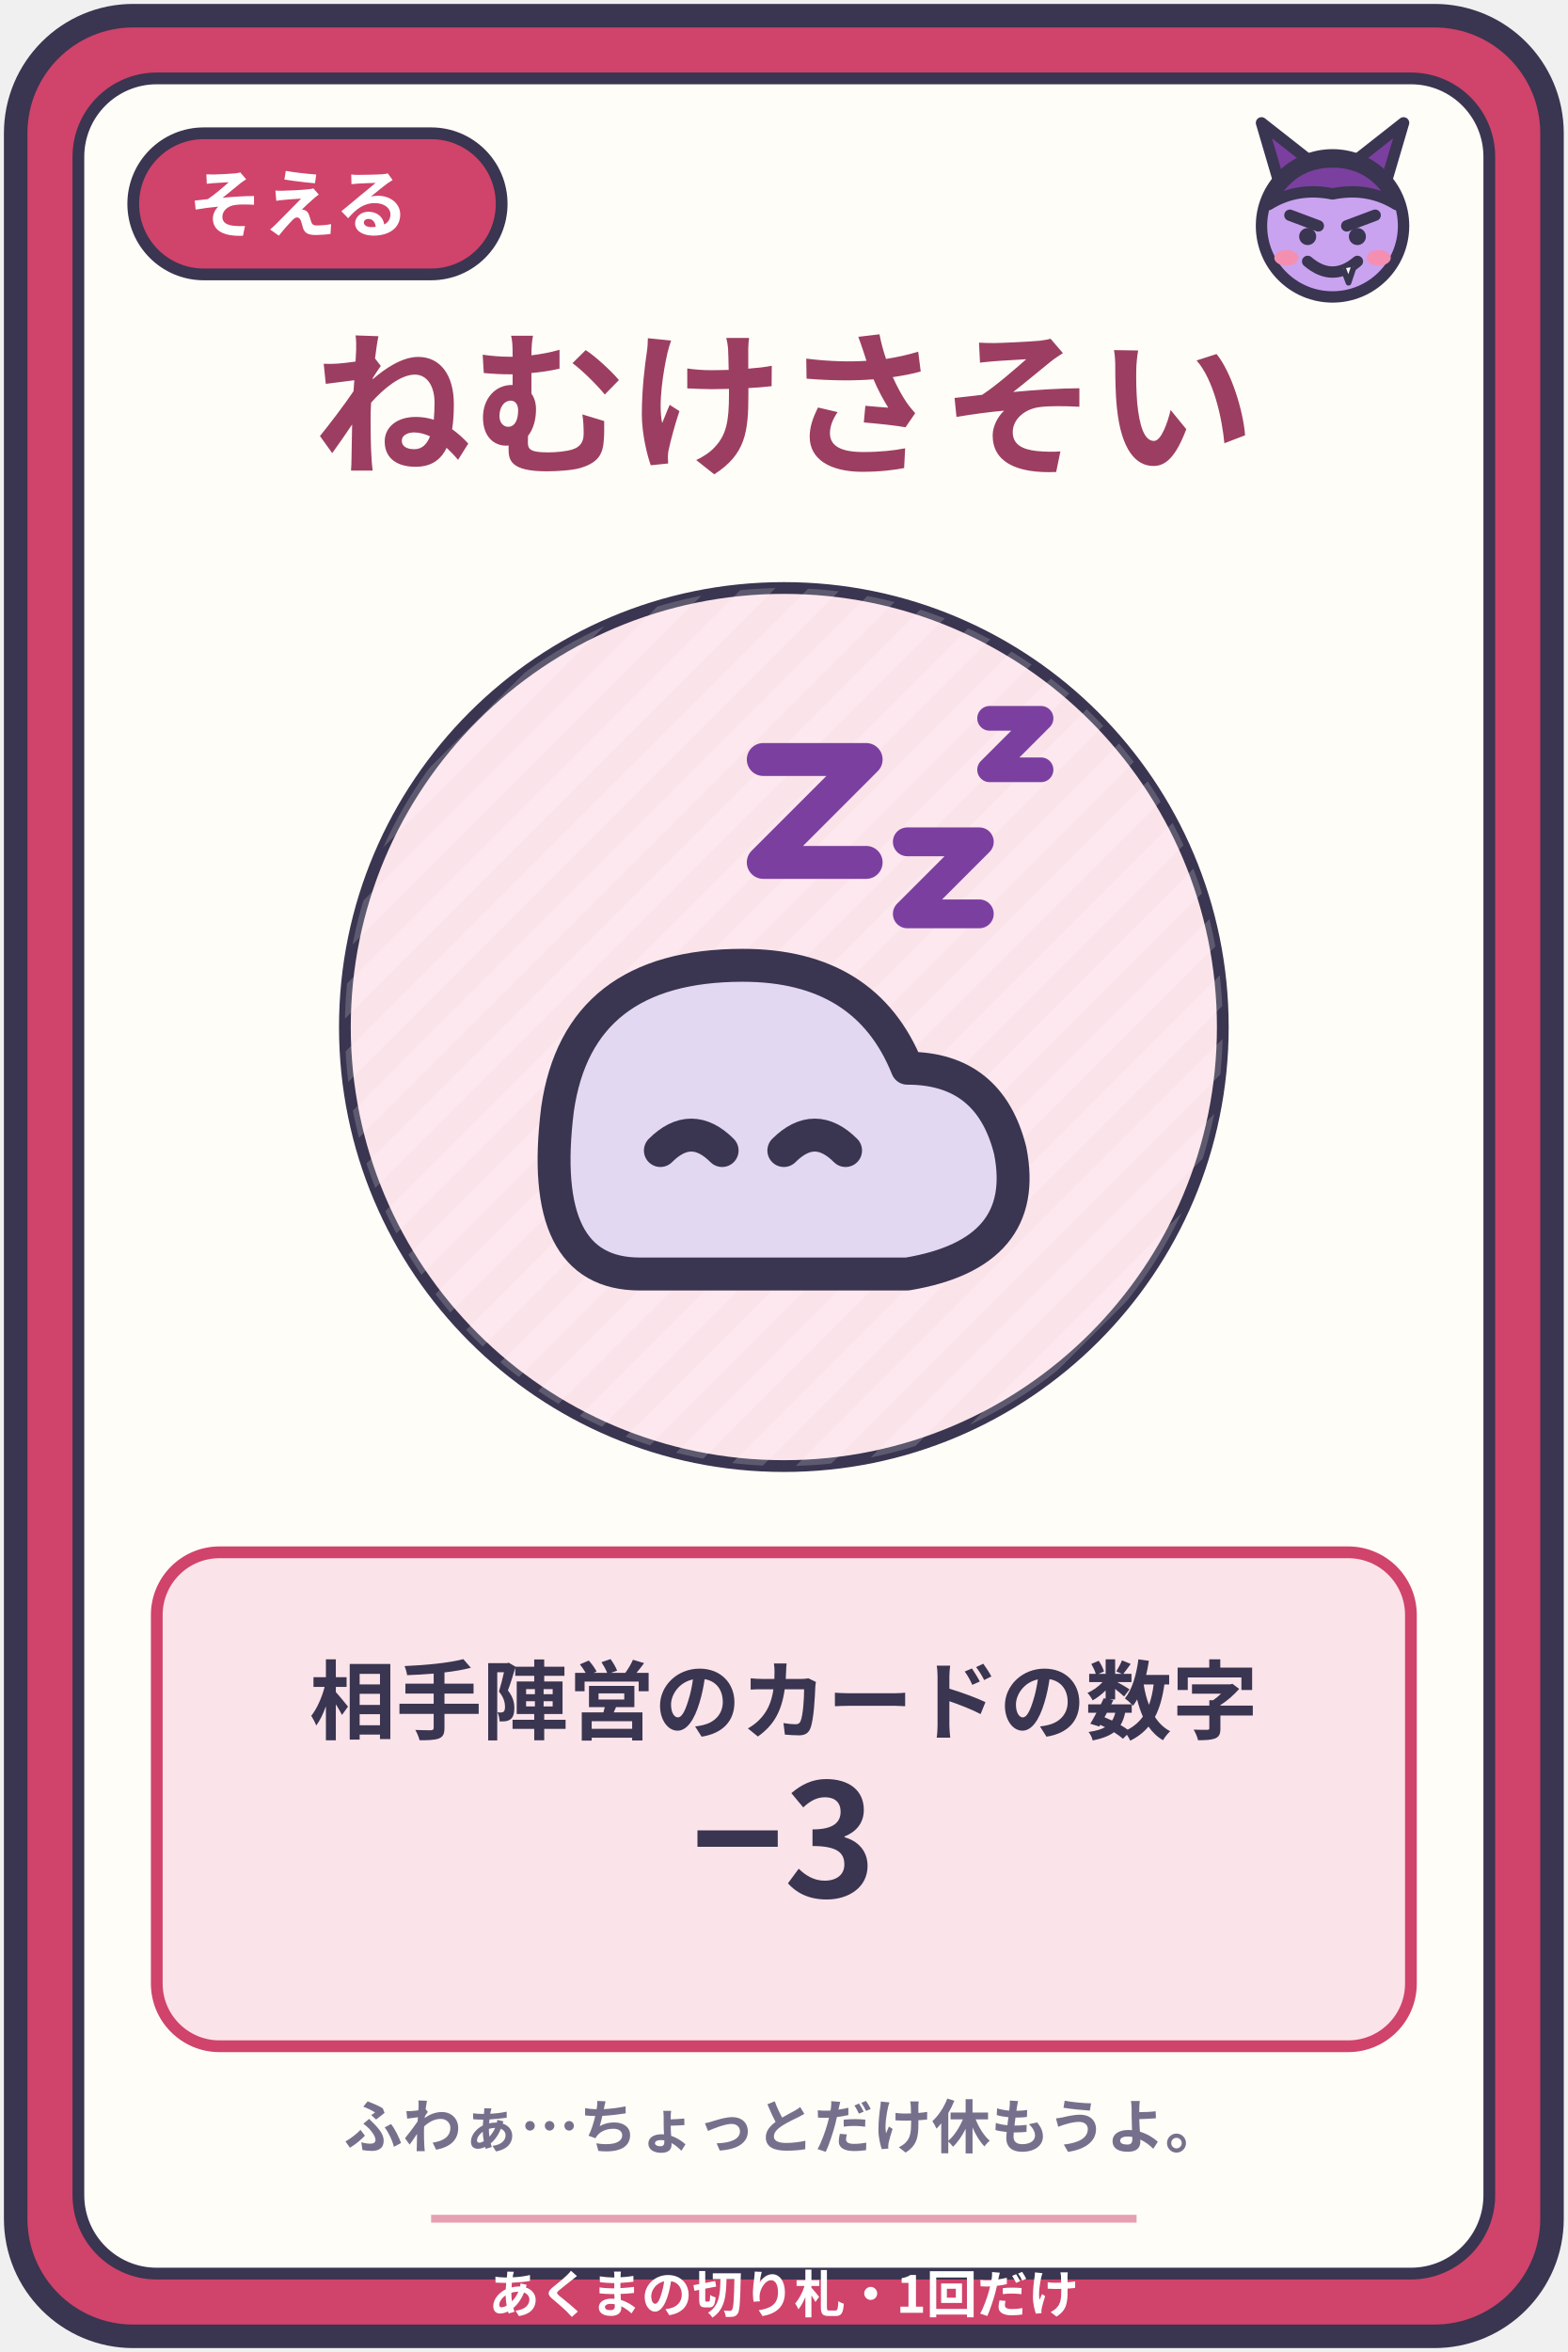
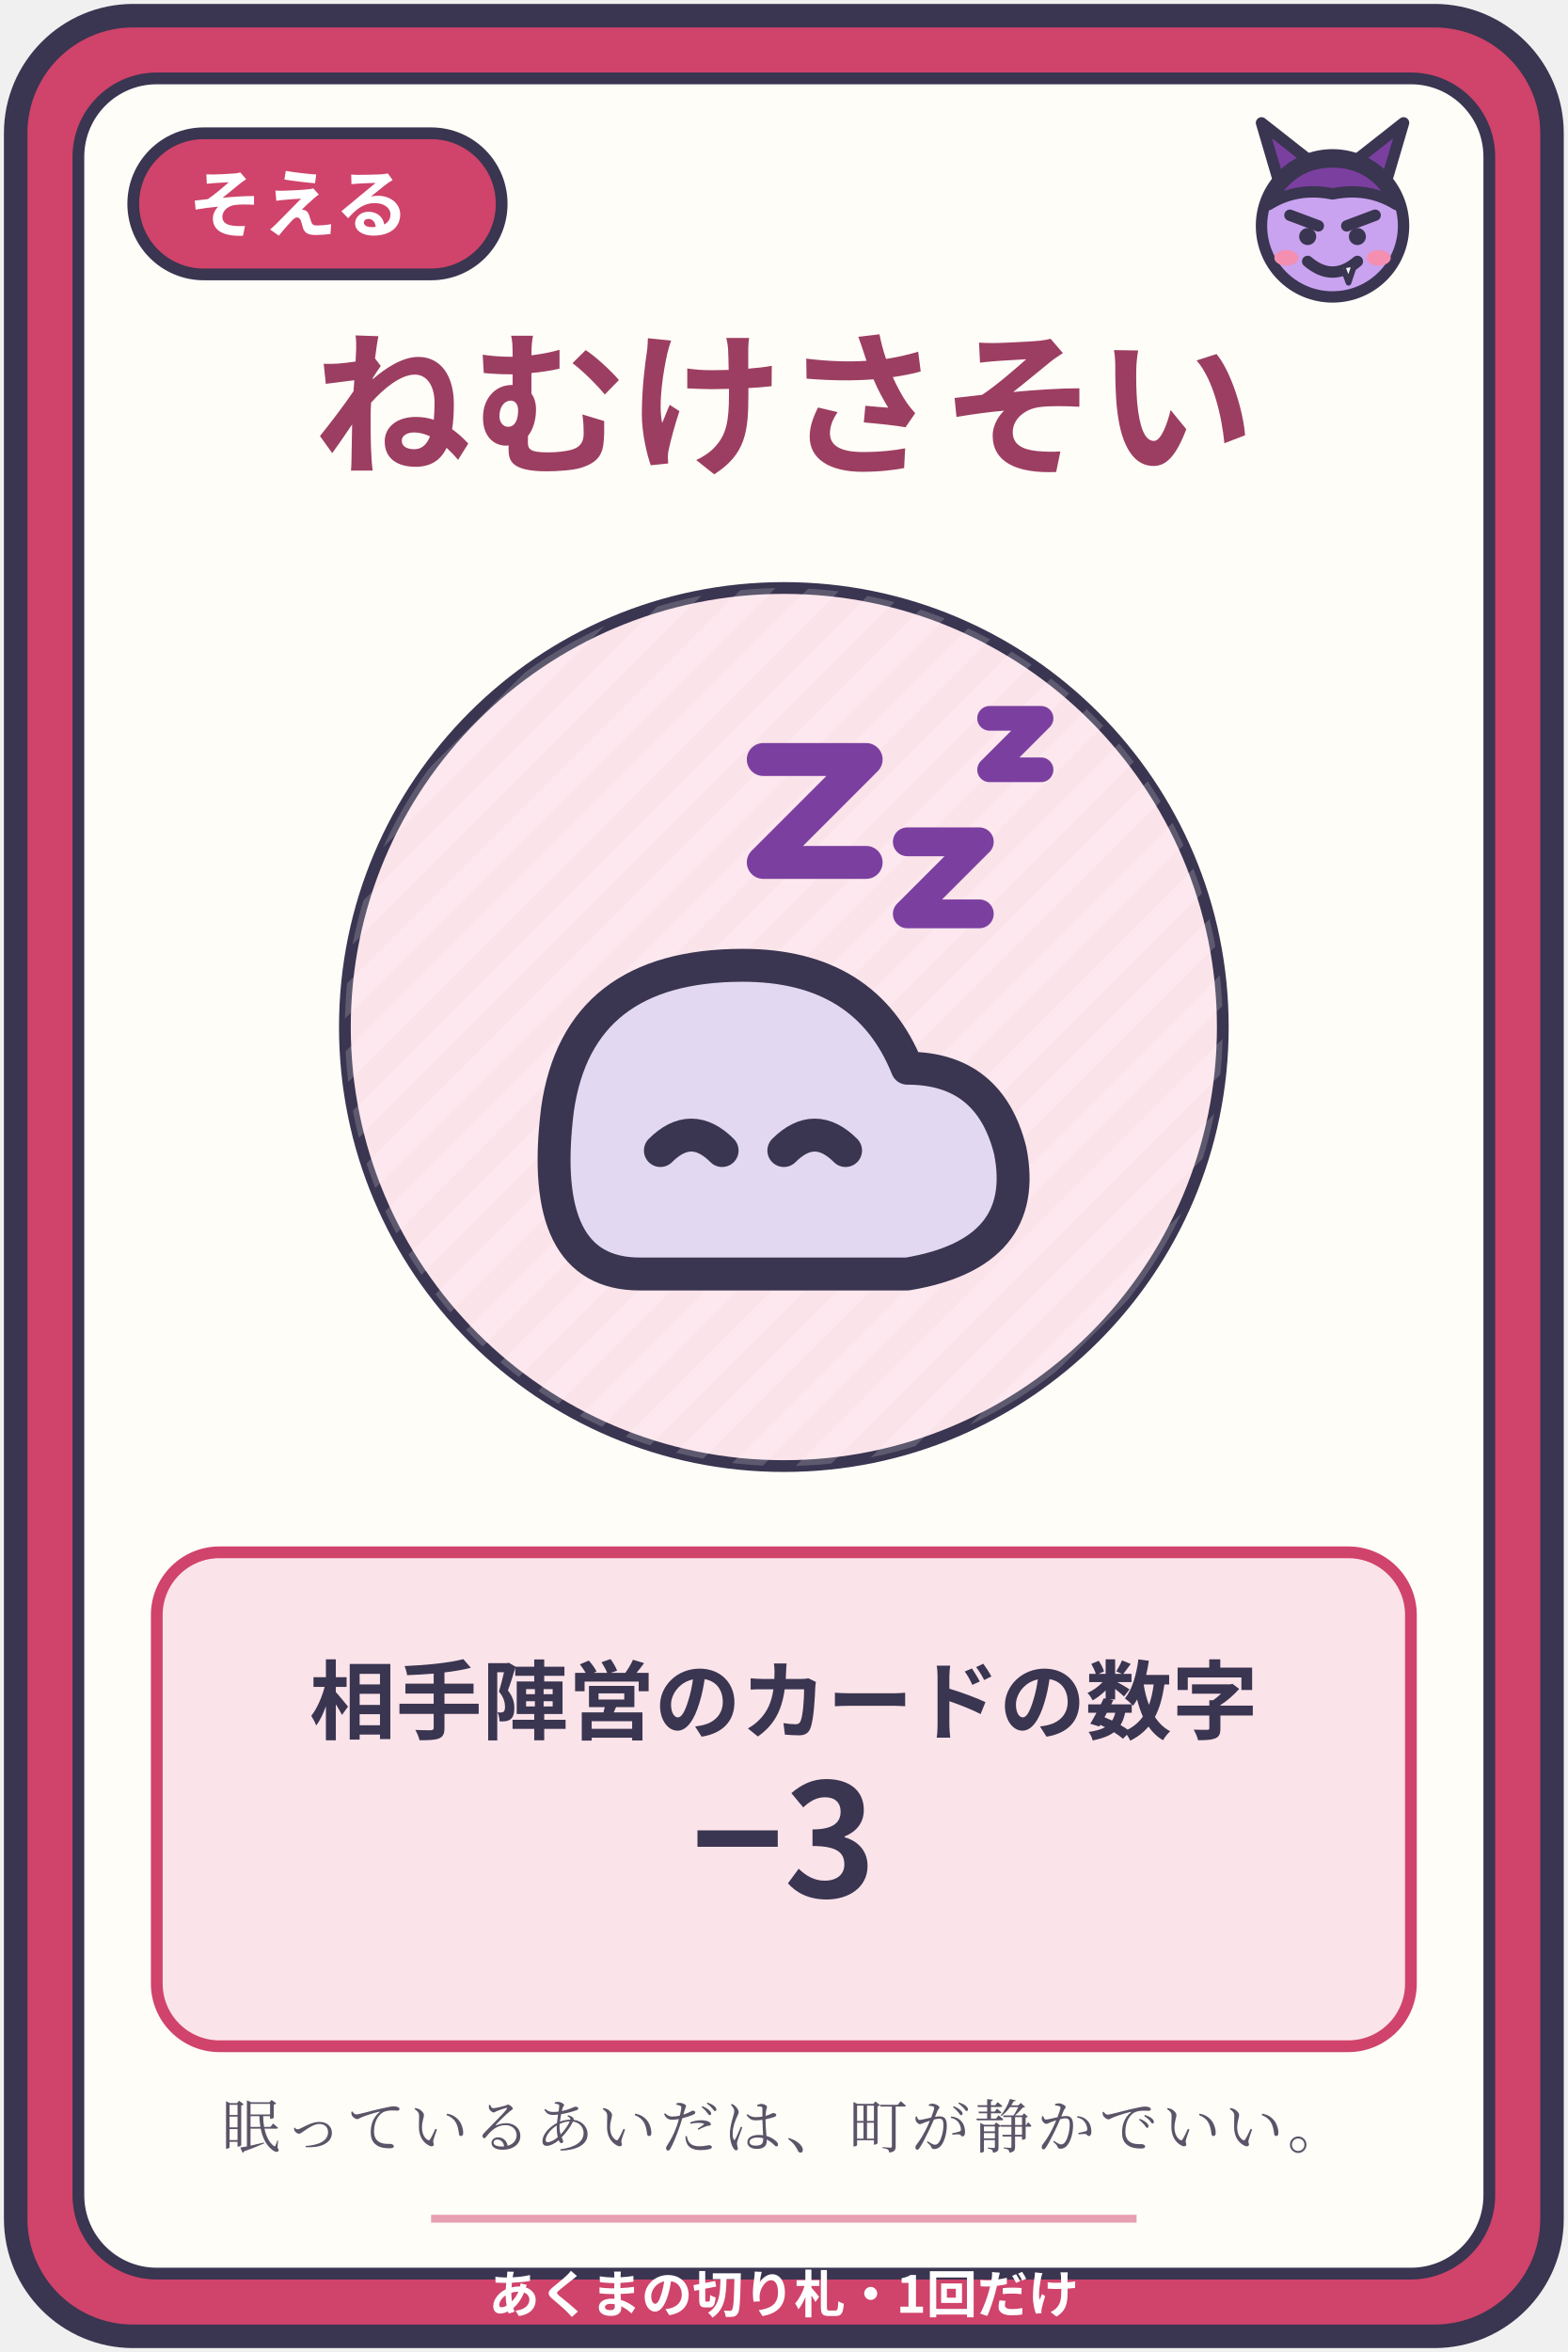
<svg xmlns="http://www.w3.org/2000/svg" width="400" height="600" viewBox="0 0 400 600" font-family="'Noto Sans CJK JP','Hiragino Sans','Yu Gothic','Meiryo',sans-serif">
  <defs>
    <filter id="shadow" x="-20%" y="-20%" width="140%" height="150%">
      <feDropShadow dx="0" dy="5" stdDeviation="3" flood-color="#5A4A2A" flood-opacity="0.22" />
    </filter>
    <filter id="soft" x="-20%" y="-20%" width="140%" height="140%">
      <feDropShadow dx="0" dy="3" stdDeviation="5" flood-color="#5A4A2A" flood-opacity="0.12" />
    </filter>
    <pattern id="dots" width="26" height="26" patternUnits="userSpaceOnUse">
      <circle cx="4" cy="4" r="1.5" fill="#EADFC8" />
    </pattern>
    <pattern id="stripeA" width="12" height="12" patternUnits="userSpaceOnUse" patternTransform="rotate(45)">
      <rect width="6" height="12" fill="#FFFFFF" opacity="0.35" />
    </pattern>
    <pattern id="cardback" width="14" height="14" patternUnits="userSpaceOnUse" patternTransform="rotate(45)">
      <rect width="14" height="14" fill="#EFE7F8" />
      <rect width="7" height="7" fill="#E3D8F2" />
    </pattern>
    <linearGradient id="sky" x1="0" y1="0" x2="0" y2="1">
      <stop offset="0" stop-color="#FDF7EC" />
      <stop offset="1" stop-color="#F7EEDC" />
    </linearGradient>
  </defs>
  <rect x="4" y="4" width="392" height="592" rx="30" fill="#D0436A" stroke="#3A3550" stroke-width="6" />
  <rect x="20" y="20" width="360" height="560" rx="20" fill="#FFFDF8" stroke="#3A3550" stroke-width="3" />
  <rect x="34" y="34" width="94" height="36" rx="18" fill="#D0436A" stroke="#3A3550" stroke-width="3" />
  <text x="48.0" y="59.0" font-size="19" font-weight="900" fill="#FFFFFF" text-anchor="start">そえる</text>
  <g transform="translate(311.0,25.0) scale(0.9062)">
    <path d="M17 24 L12 7 L26 18 Z" fill="#7B3FA0" stroke="#3A3550" stroke-width="3.2" stroke-linejoin="round" stroke-linecap="round" />
    <path d="M47 24 L52 7 L38 18 Z" fill="#7B3FA0" stroke="#3A3550" stroke-width="3.2" stroke-linejoin="round" stroke-linecap="round" />
    <circle cx="32" cy="36" r="20" fill="#C9A3F0" stroke="#3A3550" stroke-width="3.2" stroke-linejoin="round" stroke-linecap="round" />
    <path d="M14 30 Q20 18 32 18 Q44 18 50 30 Q42 25 32 27 Q22 25 14 30 Z" fill="#7B3FA0" stroke="#3A3550" stroke-width="3.2" stroke-linejoin="round" stroke-linecap="round" />
    <path d="M20 33 L28 36 M44 33 L36 36" stroke="#3A3550" stroke-width="3.2" stroke-linejoin="round" stroke-linecap="round" fill="none" />
    <circle cx="25" cy="39" r="2.4" fill="#3A3550" />
    <circle cx="39" cy="39" r="2.4" fill="#3A3550" />
    <ellipse cx="19" cy="45" rx="3.4" ry="2.2" fill="#F48FB1" />
    <ellipse cx="45" cy="45" rx="3.4" ry="2.2" fill="#F48FB1" />
    <path d="M25 46 Q32 52 39 46" fill="none" stroke="#3A3550" stroke-width="3.2" stroke-linejoin="round" stroke-linecap="round" />
    <path d="M35 48 L36.5 52 L38 47.5" fill="#FFFFFF" stroke="#3A3550" stroke-width="1.6" stroke-linejoin="round" />
  </g>
  <text x="200.0" y="118.0" font-size="40" font-weight="900" fill="#9C3E61" text-anchor="middle">ねむけさそい</text>
  <circle cx="200" cy="262" r="112" fill="#FBE3EA" stroke="#3A3550" stroke-width="3" />
  <circle cx="200" cy="262" r="112" fill="url(#stripeA)" opacity="0.5" />
  <g transform="translate(116.0,178.0) scale(2.625)">
    <path d="M10 40 Q12 26 28 26 Q40 26 44 36 Q52 36 54 44 Q56 54 44 56 L18 56 Q8 56 10 40 Z" fill="#E3D8F2" stroke="#3A3550" stroke-width="3.2" stroke-linejoin="round" stroke-linecap="round" />
    <path d="M20 44 Q23 41 26 44 M32 44 Q35 41 38 44" fill="none" stroke="#3A3550" stroke-width="3.2" stroke-linejoin="round" stroke-linecap="round" />
    <path d="M30 6 L40 6 L30 16 L40 16" fill="none" stroke="#7B3FA0" stroke-width="3.2" stroke-linejoin="round" stroke-linecap="round" />
    <path d="M44 14 L51 14 L44 21 L51 21" fill="none" stroke="#7B3FA0" stroke-width="2.8" stroke-linejoin="round" stroke-linecap="round" />
    <path d="M52 2 L57 2 L52 7 L57 7" fill="none" stroke="#7B3FA0" stroke-width="2.4" stroke-linejoin="round" stroke-linecap="round" />
  </g>
  <rect x="40" y="396" width="320" height="126" rx="16" fill="#FBE3EA" stroke="#D0436A" stroke-width="3" />
  <text x="200.0" y="442.0" font-size="22" font-weight="bold" fill="#3A3550" text-anchor="middle">相手陣営のカードの数字</text>
  <text x="200.0" y="484.0" font-size="40" font-weight="900" fill="#3A3550" text-anchor="middle">−3</text>
-   <text x="200.0" y="548.0" font-size="15" font-weight="bold" fill="#77708C" text-anchor="middle">ふわぁ…ちょっとだけ休もうよ。</text>
+   <text x="200.0" y="548.0" font-size="15" font-weight="500" fill="#5B5468" text-anchor="middle" font-family="'Noto Serif CJK JP','Hiragino Mincho ProN','Yu Mincho',serif" letter-spacing="1">眠っているあいだは、町が静かでいい。</text>
  <path d="M110 566 L290 566" stroke="#D0436A" stroke-width="2" opacity="0.5" />
  <text x="200.0" y="590.0" font-size="13" font-weight="900" fill="#FFFFFF" text-anchor="middle">あくまの切り札・1回だけ</text>
</svg>
